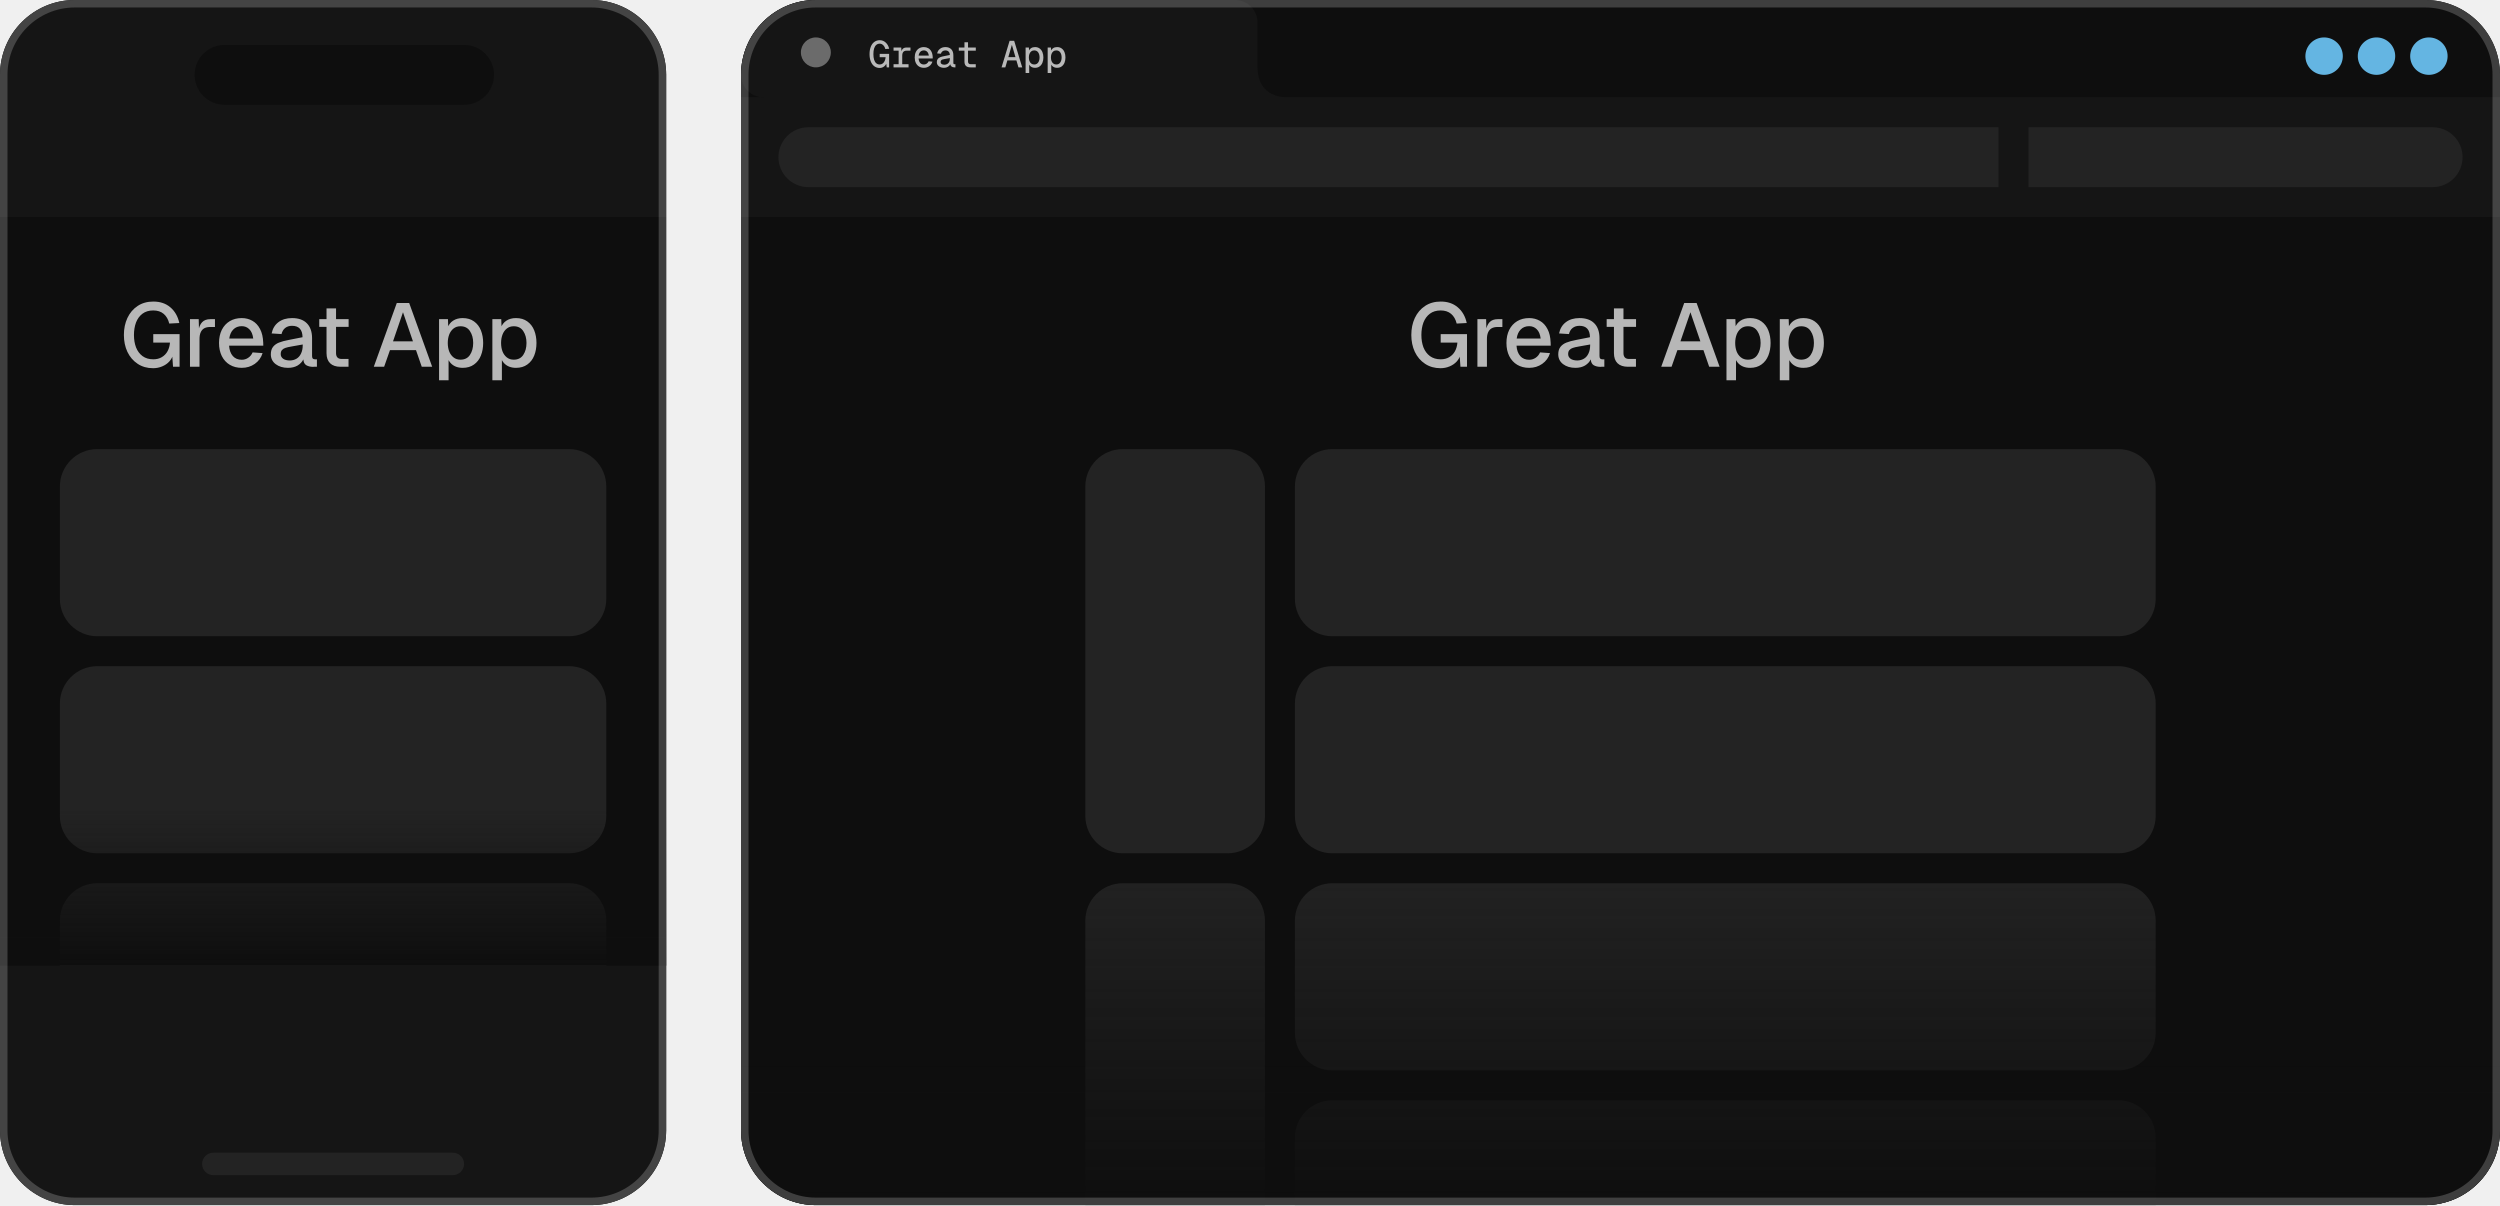
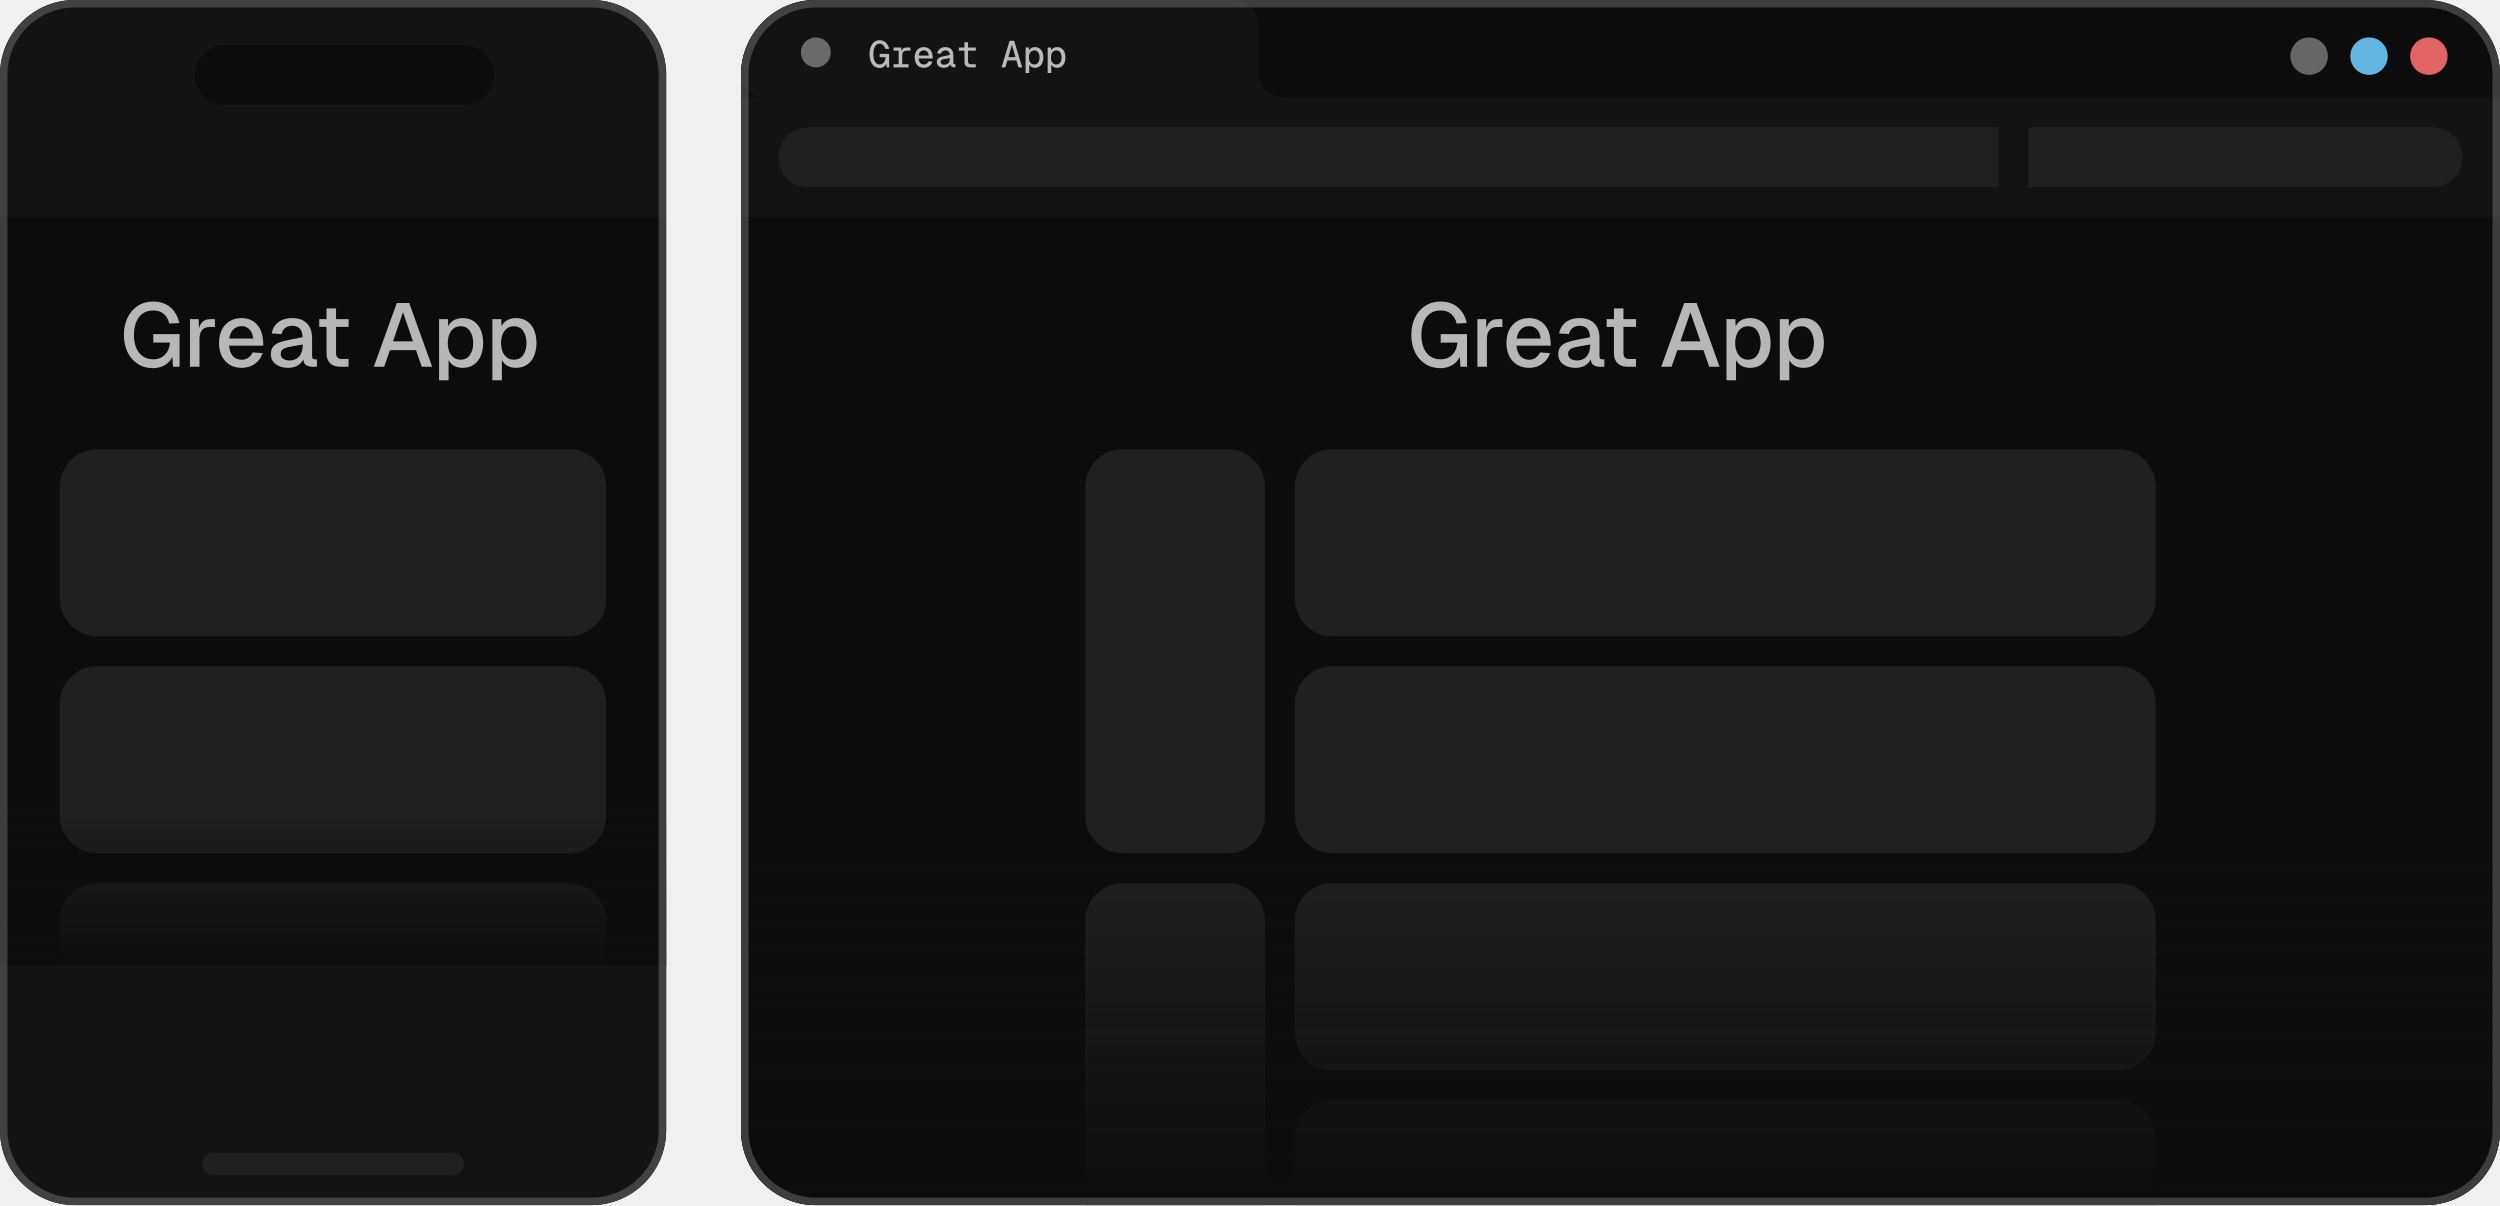
<svg xmlns="http://www.w3.org/2000/svg" width="334" height="161" viewBox="0 0 334 161" fill="none">
  <g clip-path="url(#clip0_50_431)">
-     <rect width="89" height="161" rx="10" fill="#151515" />
-     <rect width="89" height="29" fill="#151515" />
-     <rect x="26" y="6" width="40" height="8" rx="4" fill="#0E0E0E" />
-     <rect width="89" height="100" transform="translate(0 29)" fill="#0E0E0E" />
+     <rect width="89" height="161" rx="10" fill="#131313" />
+     <rect width="89" height="29" fill="#131313" />
+     <rect x="26" y="6" width="40" height="8" rx="4" fill="#0C0C0C" />
+     <rect width="89" height="100" transform="translate(0 29)" fill="#0C0C0C" />
    <path d="M23.116 49L22.984 47.128L23.128 47.32C23.048 47.68 22.88 48.004 22.624 48.292C22.368 48.572 22.048 48.792 21.664 48.952C21.288 49.112 20.884 49.192 20.452 49.192C19.668 49.192 18.98 48.996 18.388 48.604C17.796 48.212 17.34 47.68 17.02 47.008C16.708 46.336 16.552 45.584 16.552 44.752C16.552 43.912 16.708 43.156 17.02 42.484C17.34 41.804 17.796 41.268 18.388 40.876C18.98 40.484 19.68 40.288 20.488 40.288C21.4 40.288 22.156 40.544 22.756 41.056C23.364 41.568 23.764 42.268 23.956 43.156L22.612 43.228C22.476 42.668 22.228 42.236 21.868 41.932C21.508 41.628 21.044 41.476 20.476 41.476C19.9 41.476 19.42 41.62 19.036 41.908C18.652 42.196 18.364 42.588 18.172 43.084C17.988 43.58 17.896 44.136 17.896 44.752C17.896 45.368 17.988 45.92 18.172 46.408C18.364 46.896 18.652 47.284 19.036 47.572C19.428 47.86 19.908 48.004 20.476 48.004C20.916 48.004 21.296 47.908 21.616 47.716C21.944 47.524 22.2 47.26 22.384 46.924C22.568 46.588 22.676 46.204 22.708 45.772H20.476V44.644H23.992V49H23.116ZM26.546 42.64L26.594 44.38L26.486 44.296C26.574 43.728 26.746 43.312 27.002 43.048C27.258 42.776 27.626 42.64 28.106 42.64H28.718V43.684H28.094C27.766 43.684 27.494 43.744 27.278 43.864C27.07 43.984 26.914 44.164 26.81 44.404C26.706 44.644 26.654 44.94 26.654 45.292V49H25.382V42.64H26.546ZM29.261 45.82C29.261 45.156 29.385 44.572 29.633 44.068C29.889 43.564 30.245 43.176 30.701 42.904C31.157 42.632 31.689 42.496 32.297 42.496C32.817 42.496 33.289 42.616 33.713 42.856C34.145 43.096 34.489 43.464 34.745 43.96C35.001 44.448 35.141 45.052 35.165 45.772L35.177 46.18H30.605C30.645 46.772 30.813 47.236 31.109 47.572C31.405 47.9 31.801 48.064 32.297 48.064C32.617 48.064 32.905 47.976 33.161 47.8C33.425 47.624 33.621 47.384 33.749 47.08L35.081 47.176C34.897 47.776 34.549 48.256 34.037 48.616C33.533 48.968 32.953 49.144 32.297 49.144C31.689 49.144 31.157 49.008 30.701 48.736C30.245 48.464 29.889 48.076 29.633 47.572C29.385 47.068 29.261 46.484 29.261 45.82ZM33.833 45.232C33.761 44.664 33.585 44.248 33.305 43.984C33.033 43.712 32.697 43.576 32.297 43.576C31.833 43.576 31.457 43.724 31.169 44.02C30.881 44.308 30.701 44.712 30.629 45.232H33.833ZM36.292 44.548C36.42 43.908 36.72 43.408 37.192 43.048C37.672 42.68 38.28 42.496 39.016 42.496C39.88 42.496 40.54 42.728 40.996 43.192C41.46 43.656 41.692 44.324 41.692 45.196V47.56C41.692 47.72 41.724 47.836 41.788 47.908C41.86 47.972 41.96 48.004 42.088 48.004H42.34V49H41.944L41.8 49.012C41.456 49.004 41.164 48.932 40.924 48.796C40.684 48.652 40.552 48.392 40.528 48.016C40.368 48.344 40.112 48.616 39.76 48.832C39.408 49.04 38.98 49.144 38.476 49.144C37.82 49.144 37.272 48.98 36.832 48.652C36.4 48.324 36.184 47.884 36.184 47.332C36.184 46.924 36.28 46.596 36.472 46.348C36.664 46.1 36.928 45.908 37.264 45.772C37.6 45.636 38.044 45.516 38.596 45.412L40.42 45.052C40.412 44.54 40.292 44.16 40.06 43.912C39.828 43.656 39.48 43.528 39.016 43.528C38.648 43.528 38.344 43.624 38.104 43.816C37.864 44 37.7 44.272 37.612 44.632L36.292 44.548ZM37.504 47.308C37.504 47.556 37.608 47.76 37.816 47.92C38.032 48.08 38.344 48.16 38.752 48.16C39.072 48.152 39.36 48.072 39.616 47.92C39.872 47.768 40.072 47.54 40.216 47.236C40.368 46.924 40.444 46.548 40.444 46.108V46.024L39.088 46.264C39.024 46.272 38.96 46.284 38.896 46.3C38.568 46.356 38.312 46.416 38.128 46.48C37.944 46.536 37.792 46.632 37.672 46.768C37.56 46.896 37.504 47.076 37.504 47.308ZM44.895 41.2V47.176C44.895 47.432 44.959 47.628 45.087 47.764C45.215 47.892 45.399 47.956 45.639 47.956H46.563V49H45.507C44.891 49 44.423 48.844 44.103 48.532C43.783 48.22 43.623 47.768 43.623 47.176V41.2H44.895ZM46.575 42.64V43.672H42.651V42.64H46.575ZM53.011 40.48H54.666L57.739 49H56.346L55.578 46.78H52.099L51.319 49H49.938L53.011 40.48ZM55.17 45.604L53.839 41.716L52.507 45.604H55.17ZM58.658 42.64H59.846L59.894 43.996L59.774 43.828C59.934 43.396 60.186 43.068 60.53 42.844C60.882 42.612 61.31 42.496 61.814 42.496C62.414 42.496 62.918 42.644 63.326 42.94C63.742 43.236 64.05 43.636 64.25 44.14C64.45 44.644 64.55 45.204 64.55 45.82C64.55 46.436 64.45 46.996 64.25 47.5C64.05 48.004 63.742 48.404 63.326 48.7C62.918 48.996 62.414 49.144 61.814 49.144C61.486 49.144 61.186 49.092 60.914 48.988C60.65 48.884 60.422 48.732 60.23 48.532C60.038 48.324 59.89 48.076 59.786 47.788L59.93 47.644V50.8H58.658V42.64ZM59.822 45.82C59.822 46.22 59.882 46.588 60.002 46.924C60.13 47.26 60.322 47.532 60.578 47.74C60.834 47.948 61.146 48.052 61.514 48.052C62.082 48.052 62.506 47.84 62.786 47.416C63.074 46.984 63.218 46.452 63.218 45.82C63.218 45.196 63.074 44.668 62.786 44.236C62.506 43.804 62.082 43.588 61.514 43.588C61.146 43.588 60.834 43.692 60.578 43.9C60.322 44.108 60.13 44.384 60.002 44.728C59.882 45.064 59.822 45.428 59.822 45.82ZM65.78 42.64H66.968L67.016 43.996L66.896 43.828C67.056 43.396 67.308 43.068 67.652 42.844C68.004 42.612 68.432 42.496 68.936 42.496C69.536 42.496 70.04 42.644 70.448 42.94C70.864 43.236 71.172 43.636 71.372 44.14C71.572 44.644 71.672 45.204 71.672 45.82C71.672 46.436 71.572 46.996 71.372 47.5C71.172 48.004 70.864 48.404 70.448 48.7C70.04 48.996 69.536 49.144 68.936 49.144C68.608 49.144 68.308 49.092 68.036 48.988C67.772 48.884 67.544 48.732 67.352 48.532C67.16 48.324 67.012 48.076 66.908 47.788L67.052 47.644V50.8H65.78V42.64ZM66.944 45.82C66.944 46.22 67.004 46.588 67.124 46.924C67.252 47.26 67.444 47.532 67.7 47.74C67.956 47.948 68.268 48.052 68.636 48.052C69.204 48.052 69.628 47.84 69.908 47.416C70.196 46.984 70.34 46.452 70.34 45.82C70.34 45.196 70.196 44.668 69.908 44.236C69.628 43.804 69.204 43.588 68.636 43.588C68.268 43.588 67.956 43.692 67.7 43.9C67.444 44.108 67.252 44.384 67.124 44.728C67.004 45.064 66.944 45.428 66.944 45.82Z" fill="white" fill-opacity="0.7" />
-     <rect x="8" y="60" width="73" height="25" rx="5" fill="#232323" />
-     <rect x="8" y="89" width="73" height="25" rx="5" fill="#232323" />
-     <rect x="8" y="118" width="73" height="25" rx="5" fill="#232323" />
+     <rect x="8" y="60" width="73" height="25" rx="5" fill="#202020" />
+     <rect x="8" y="89" width="73" height="25" rx="5" fill="#202020" />
+     <rect x="8" y="118" width="73" height="25" rx="5" fill="#202020" />
    <rect y="108" width="89" height="21" fill="url(#paint0_linear_50_431)" />
-     <rect width="89" height="32" transform="translate(0 129)" fill="#151515" />
-     <rect x="27" y="154" width="35" height="3" rx="1.5" fill="#232323" />
+     <rect width="89" height="32" transform="translate(0 129)" fill="#131313" />
+     <rect x="27" y="154" width="35" height="3" rx="1.5" fill="#202020" />
  </g>
  <rect x="0.5" y="0.5" width="88" height="160" rx="9.5" stroke="white" stroke-opacity="0.2" />
  <g clip-path="url(#clip1_50_431)">
-     <rect x="99" width="235" height="161" rx="10" fill="#151515" />
-     <rect width="235" height="13" transform="translate(99)" fill="#0E0E0E" />
-     <path d="M99 3C99 1.343 100.343 0 102 0H165C166.657 0 168 1.343 168 3V6.5V9C168 11.5 169.5 13 172 13C170.5 13 165.888 13 165 13H102C100.343 13 99 11.657 99 10V3Z" fill="#151515" />
+     <rect x="99" width="235" height="161" rx="10" fill="#131313" />
+     <rect width="235" height="13" transform="translate(99)" fill="#0C0C0C" />
+     <path d="M99 3C99 1.343 100.343 0 102 0H165C166.657 0 168 1.343 168 3V6.5V9C168 11.5 169.5 13 172 13C170.5 13 165.888 13 165 13H102C100.343 13 99 11.657 99 10V3Z" fill="#131313" />
    <path d="M118.465 9L118.37 8.22L118.48 8.3C118.427 8.53 118.312 8.718 118.135 8.865C117.958 9.008 117.757 9.08 117.53 9.08C117.257 9.08 117.017 9.005 116.81 8.855C116.603 8.702 116.445 8.487 116.335 8.21C116.225 7.93 116.17 7.603 116.17 7.23C116.17 6.857 116.225 6.53 116.335 6.25C116.445 5.967 116.603 5.75 116.81 5.6C117.017 5.447 117.257 5.37 117.53 5.37C117.837 5.37 118.103 5.475 118.33 5.685C118.56 5.892 118.715 6.168 118.795 6.515L118.28 6.55C118.227 6.337 118.132 6.165 117.995 6.035C117.862 5.902 117.708 5.835 117.535 5.835C117.352 5.835 117.197 5.89 117.07 6C116.943 6.11 116.847 6.268 116.78 6.475C116.717 6.682 116.685 6.933 116.685 7.23C116.685 7.523 116.717 7.773 116.78 7.98C116.847 8.187 116.943 8.345 117.07 8.455C117.197 8.562 117.352 8.615 117.535 8.615C117.678 8.615 117.807 8.573 117.92 8.49C118.037 8.403 118.128 8.287 118.195 8.14C118.265 7.993 118.305 7.828 118.315 7.645H117.525V7.195H118.785V9H118.465ZM120.403 6.35L120.453 7.045L120.408 7.005C120.441 6.782 120.515 6.617 120.628 6.51C120.741 6.403 120.898 6.35 121.098 6.35H121.638V6.77H121.113C120.983 6.77 120.875 6.795 120.788 6.845C120.705 6.895 120.641 6.97 120.598 7.07C120.558 7.167 120.538 7.288 120.538 7.435V9H120.058V6.35H120.403ZM120.318 6.35V6.77H119.378V6.35H120.318ZM121.383 8.58V9H119.378V8.58H121.383ZM122.206 7.675C122.206 7.398 122.256 7.155 122.356 6.945C122.459 6.735 122.603 6.573 122.786 6.46C122.973 6.347 123.189 6.29 123.436 6.29C123.646 6.29 123.836 6.338 124.006 6.435C124.179 6.528 124.319 6.675 124.426 6.875C124.536 7.075 124.598 7.327 124.611 7.63V7.81H122.721C122.738 8.063 122.808 8.262 122.931 8.405C123.058 8.545 123.226 8.615 123.436 8.615C123.573 8.615 123.696 8.578 123.806 8.505C123.919 8.428 124.004 8.323 124.061 8.19L124.571 8.235C124.494 8.485 124.353 8.685 124.146 8.835C123.939 8.985 123.703 9.06 123.436 9.06C123.189 9.06 122.973 9.003 122.786 8.89C122.603 8.777 122.459 8.615 122.356 8.405C122.256 8.195 122.206 7.952 122.206 7.675ZM124.091 7.425C124.054 7.188 123.978 7.015 123.861 6.905C123.744 6.792 123.603 6.735 123.436 6.735C123.243 6.735 123.084 6.795 122.961 6.915C122.841 7.035 122.763 7.205 122.726 7.425H124.091ZM125.204 7.14C125.254 6.883 125.379 6.678 125.579 6.525C125.782 6.368 126.024 6.29 126.304 6.29C126.634 6.29 126.894 6.385 127.084 6.575C127.274 6.765 127.369 7.04 127.369 7.4V8.405C127.369 8.465 127.382 8.51 127.409 8.54C127.436 8.567 127.477 8.58 127.534 8.58H127.644V9H127.509C127.352 9 127.226 8.963 127.129 8.89C127.036 8.813 126.977 8.713 126.954 8.59C126.897 8.72 126.794 8.832 126.644 8.925C126.494 9.015 126.321 9.06 126.124 9.06C125.847 9.06 125.617 8.992 125.434 8.855C125.251 8.718 125.159 8.535 125.159 8.305C125.159 8.132 125.199 7.992 125.279 7.885C125.362 7.778 125.476 7.697 125.619 7.64C125.762 7.58 125.947 7.53 126.174 7.49L126.894 7.345C126.891 7.145 126.836 6.993 126.729 6.89C126.626 6.787 126.482 6.735 126.299 6.735C126.146 6.735 126.016 6.777 125.909 6.86C125.806 6.94 125.739 7.045 125.709 7.175L125.204 7.14ZM125.664 8.295C125.664 8.398 125.707 8.483 125.794 8.55C125.884 8.613 126.014 8.645 126.184 8.645C126.321 8.642 126.442 8.61 126.549 8.55C126.659 8.49 126.744 8.403 126.804 8.29C126.867 8.173 126.899 8.037 126.899 7.88V7.76L126.329 7.86C126.299 7.863 126.271 7.868 126.244 7.875C126.104 7.898 125.996 7.923 125.919 7.95C125.842 7.973 125.781 8.013 125.734 8.07C125.687 8.123 125.664 8.198 125.664 8.295ZM129.327 5.65V8.22C129.327 8.333 129.357 8.422 129.417 8.485C129.477 8.548 129.562 8.58 129.672 8.58H130.362V9H129.642C129.376 9 129.177 8.935 129.047 8.805C128.917 8.672 128.852 8.483 128.852 8.24V5.65H129.327ZM130.367 6.35V6.77H128.097V6.35H130.367ZM134.883 5.45H135.493L136.568 9H136.063L135.188 5.99L134.313 9H133.808L134.883 5.45ZM134.383 8.065L134.558 7.635H135.823L135.993 8.065H134.383ZM137.021 6.35H137.461L137.481 6.925L137.431 6.845C137.501 6.665 137.608 6.528 137.751 6.435C137.895 6.338 138.07 6.29 138.276 6.29C138.52 6.29 138.725 6.352 138.891 6.475C139.061 6.598 139.188 6.765 139.271 6.975C139.355 7.185 139.396 7.418 139.396 7.675C139.396 7.932 139.355 8.165 139.271 8.375C139.188 8.585 139.061 8.752 138.891 8.875C138.725 8.998 138.52 9.06 138.276 9.06C138.14 9.06 138.016 9.038 137.906 8.995C137.796 8.952 137.701 8.888 137.621 8.805C137.545 8.718 137.485 8.613 137.441 8.49L137.501 8.425V9.75H137.021V6.35ZM137.456 7.675C137.456 7.845 137.481 8.002 137.531 8.145C137.585 8.285 137.665 8.398 137.771 8.485C137.878 8.572 138.011 8.615 138.171 8.615C138.408 8.615 138.586 8.525 138.706 8.345C138.826 8.165 138.886 7.942 138.886 7.675C138.886 7.408 138.826 7.185 138.706 7.005C138.586 6.825 138.408 6.735 138.171 6.735C138.011 6.735 137.878 6.778 137.771 6.865C137.665 6.952 137.585 7.067 137.531 7.21C137.481 7.35 137.456 7.505 137.456 7.675ZM139.969 6.35H140.409L140.429 6.925L140.379 6.845C140.449 6.665 140.556 6.528 140.699 6.435C140.843 6.338 141.018 6.29 141.224 6.29C141.468 6.29 141.673 6.352 141.839 6.475C142.009 6.598 142.136 6.765 142.219 6.975C142.303 7.185 142.344 7.418 142.344 7.675C142.344 7.932 142.303 8.165 142.219 8.375C142.136 8.585 142.009 8.752 141.839 8.875C141.673 8.998 141.468 9.06 141.224 9.06C141.088 9.06 140.964 9.038 140.854 8.995C140.744 8.952 140.649 8.888 140.569 8.805C140.493 8.718 140.433 8.613 140.389 8.49L140.449 8.425V9.75H139.969V6.35ZM140.404 7.675C140.404 7.845 140.429 8.002 140.479 8.145C140.533 8.285 140.613 8.398 140.719 8.485C140.826 8.572 140.959 8.615 141.119 8.615C141.356 8.615 141.534 8.525 141.654 8.345C141.774 8.165 141.834 7.942 141.834 7.675C141.834 7.408 141.774 7.185 141.654 7.005C141.534 6.825 141.356 6.735 141.119 6.735C140.959 6.735 140.826 6.778 140.719 6.865C140.613 6.952 140.533 7.067 140.479 7.21C140.429 7.35 140.404 7.505 140.404 7.675Z" fill="white" fill-opacity="0.7" />
    <circle cx="109" cy="7" r="2" fill="white" fill-opacity="0.37" />
-     <circle cx="310.5" cy="7.5" r="2.5" fill="#64B5E2" />
-     <circle cx="317.5" cy="7.5" r="2.5" fill="#64B5E2" />
-     <circle cx="324.5" cy="7.5" r="2.5" fill="#64B5E2" />
-     <rect width="235" height="16" transform="translate(99 13)" fill="#151515" />
-     <path d="M104 21C104 18.791 105.791 17 108 17H267V25H108C105.791 25 104 23.209 104 21Z" fill="#232323" />
-     <path d="M271 17H325C327.209 17 329 18.791 329 21C329 23.209 327.209 25 325 25H271V17Z" fill="#232323" />
+     <circle cx="308.5" cy="7.5" r="2.5" fill="white" fill-opacity="0.37" />
+     <circle cx="316.5" cy="7.5" r="2.5" fill="#64B5E2" />
+     <circle cx="324.5" cy="7.5" r="2.5" fill="#E26464" />
+     <rect width="235" height="16" transform="translate(99 13)" fill="#131313" />
+     <path d="M104 21C104 18.791 105.791 17 108 17H267V25H108C105.791 25 104 23.209 104 21Z" fill="#202020" />
+     <path d="M271 17H325C327.209 17 329 18.791 329 21C329 23.209 327.209 25 325 25H271V17Z" fill="#202020" />
    <g clip-path="url(#clip2_50_431)">
-       <rect width="235" height="132" transform="translate(99 29)" fill="#0E0E0E" />
+       <rect width="235" height="132" transform="translate(99 29)" fill="#0C0C0C" />
      <path d="M195.116 49L194.984 47.128L195.128 47.32C195.048 47.68 194.88 48.004 194.624 48.292C194.368 48.572 194.048 48.792 193.664 48.952C193.288 49.112 192.884 49.192 192.452 49.192C191.668 49.192 190.98 48.996 190.388 48.604C189.796 48.212 189.34 47.68 189.02 47.008C188.708 46.336 188.552 45.584 188.552 44.752C188.552 43.912 188.708 43.156 189.02 42.484C189.34 41.804 189.796 41.268 190.388 40.876C190.98 40.484 191.68 40.288 192.488 40.288C193.4 40.288 194.156 40.544 194.756 41.056C195.364 41.568 195.764 42.268 195.956 43.156L194.612 43.228C194.476 42.668 194.228 42.236 193.868 41.932C193.508 41.628 193.044 41.476 192.476 41.476C191.9 41.476 191.42 41.62 191.036 41.908C190.652 42.196 190.364 42.588 190.172 43.084C189.988 43.58 189.896 44.136 189.896 44.752C189.896 45.368 189.988 45.92 190.172 46.408C190.364 46.896 190.652 47.284 191.036 47.572C191.428 47.86 191.908 48.004 192.476 48.004C192.916 48.004 193.296 47.908 193.616 47.716C193.944 47.524 194.2 47.26 194.384 46.924C194.568 46.588 194.676 46.204 194.708 45.772H192.476V44.644H195.992V49H195.116ZM198.546 42.64L198.594 44.38L198.486 44.296C198.574 43.728 198.746 43.312 199.002 43.048C199.258 42.776 199.626 42.64 200.106 42.64H200.718V43.684H200.094C199.766 43.684 199.494 43.744 199.278 43.864C199.07 43.984 198.914 44.164 198.81 44.404C198.706 44.644 198.654 44.94 198.654 45.292V49H197.382V42.64H198.546ZM201.261 45.82C201.261 45.156 201.385 44.572 201.633 44.068C201.889 43.564 202.245 43.176 202.701 42.904C203.157 42.632 203.689 42.496 204.297 42.496C204.817 42.496 205.289 42.616 205.713 42.856C206.145 43.096 206.489 43.464 206.745 43.96C207.001 44.448 207.141 45.052 207.165 45.772L207.177 46.18H202.605C202.645 46.772 202.813 47.236 203.109 47.572C203.405 47.9 203.801 48.064 204.297 48.064C204.617 48.064 204.905 47.976 205.161 47.8C205.425 47.624 205.621 47.384 205.749 47.08L207.081 47.176C206.897 47.776 206.549 48.256 206.037 48.616C205.533 48.968 204.953 49.144 204.297 49.144C203.689 49.144 203.157 49.008 202.701 48.736C202.245 48.464 201.889 48.076 201.633 47.572C201.385 47.068 201.261 46.484 201.261 45.82ZM205.833 45.232C205.761 44.664 205.585 44.248 205.305 43.984C205.033 43.712 204.697 43.576 204.297 43.576C203.833 43.576 203.457 43.724 203.169 44.02C202.881 44.308 202.701 44.712 202.629 45.232H205.833ZM208.292 44.548C208.42 43.908 208.72 43.408 209.192 43.048C209.672 42.68 210.28 42.496 211.016 42.496C211.88 42.496 212.54 42.728 212.996 43.192C213.46 43.656 213.692 44.324 213.692 45.196V47.56C213.692 47.72 213.724 47.836 213.788 47.908C213.86 47.972 213.96 48.004 214.088 48.004H214.34V49H213.944L213.8 49.012C213.456 49.004 213.164 48.932 212.924 48.796C212.684 48.652 212.552 48.392 212.528 48.016C212.368 48.344 212.112 48.616 211.76 48.832C211.408 49.04 210.98 49.144 210.476 49.144C209.82 49.144 209.272 48.98 208.832 48.652C208.4 48.324 208.184 47.884 208.184 47.332C208.184 46.924 208.28 46.596 208.472 46.348C208.664 46.1 208.928 45.908 209.264 45.772C209.6 45.636 210.044 45.516 210.596 45.412L212.42 45.052C212.412 44.54 212.292 44.16 212.06 43.912C211.828 43.656 211.48 43.528 211.016 43.528C210.648 43.528 210.344 43.624 210.104 43.816C209.864 44 209.7 44.272 209.612 44.632L208.292 44.548ZM209.504 47.308C209.504 47.556 209.608 47.76 209.816 47.92C210.032 48.08 210.344 48.16 210.752 48.16C211.072 48.152 211.36 48.072 211.616 47.92C211.872 47.768 212.072 47.54 212.216 47.236C212.368 46.924 212.444 46.548 212.444 46.108V46.024L211.088 46.264C211.024 46.272 210.96 46.284 210.896 46.3C210.568 46.356 210.312 46.416 210.128 46.48C209.944 46.536 209.792 46.632 209.672 46.768C209.56 46.896 209.504 47.076 209.504 47.308ZM216.895 41.2V47.176C216.895 47.432 216.959 47.628 217.087 47.764C217.215 47.892 217.399 47.956 217.639 47.956H218.563V49H217.507C216.891 49 216.423 48.844 216.103 48.532C215.783 48.22 215.623 47.768 215.623 47.176V41.2H216.895ZM218.575 42.64V43.672H214.651V42.64H218.575ZM225.011 40.48H226.667L229.739 49H228.347L227.579 46.78H224.099L223.319 49H221.939L225.011 40.48ZM227.171 45.604L225.839 41.716L224.507 45.604H227.171ZM230.658 42.64H231.846L231.894 43.996L231.774 43.828C231.934 43.396 232.186 43.068 232.53 42.844C232.882 42.612 233.31 42.496 233.814 42.496C234.414 42.496 234.918 42.644 235.326 42.94C235.742 43.236 236.05 43.636 236.25 44.14C236.45 44.644 236.55 45.204 236.55 45.82C236.55 46.436 236.45 46.996 236.25 47.5C236.05 48.004 235.742 48.404 235.326 48.7C234.918 48.996 234.414 49.144 233.814 49.144C233.486 49.144 233.186 49.092 232.914 48.988C232.65 48.884 232.422 48.732 232.23 48.532C232.038 48.324 231.89 48.076 231.786 47.788L231.93 47.644V50.8H230.658V42.64ZM231.822 45.82C231.822 46.22 231.882 46.588 232.002 46.924C232.13 47.26 232.322 47.532 232.578 47.74C232.834 47.948 233.146 48.052 233.514 48.052C234.082 48.052 234.506 47.84 234.786 47.416C235.074 46.984 235.218 46.452 235.218 45.82C235.218 45.196 235.074 44.668 234.786 44.236C234.506 43.804 234.082 43.588 233.514 43.588C233.146 43.588 232.834 43.692 232.578 43.9C232.322 44.108 232.13 44.384 232.002 44.728C231.882 45.064 231.822 45.428 231.822 45.82ZM237.78 42.64H238.968L239.016 43.996L238.896 43.828C239.056 43.396 239.308 43.068 239.652 42.844C240.004 42.612 240.432 42.496 240.936 42.496C241.536 42.496 242.04 42.644 242.448 42.94C242.864 43.236 243.172 43.636 243.372 44.14C243.572 44.644 243.672 45.204 243.672 45.82C243.672 46.436 243.572 46.996 243.372 47.5C243.172 48.004 242.864 48.404 242.448 48.7C242.04 48.996 241.536 49.144 240.936 49.144C240.608 49.144 240.308 49.092 240.036 48.988C239.772 48.884 239.544 48.732 239.352 48.532C239.16 48.324 239.012 48.076 238.908 47.788L239.052 47.644V50.8H237.78V42.64ZM238.944 45.82C238.944 46.22 239.004 46.588 239.124 46.924C239.252 47.26 239.444 47.532 239.7 47.74C239.956 47.948 240.268 48.052 240.636 48.052C241.204 48.052 241.628 47.84 241.908 47.416C242.196 46.984 242.34 46.452 242.34 45.82C242.34 45.196 242.196 44.668 241.908 44.236C241.628 43.804 241.204 43.588 240.636 43.588C240.268 43.588 239.956 43.692 239.7 43.9C239.444 44.108 239.252 44.384 239.124 44.728C239.004 45.064 238.944 45.428 238.944 45.82Z" fill="white" fill-opacity="0.7" />
-       <rect x="145" y="60" width="24" height="54" rx="5" fill="#232323" />
-       <rect x="145" y="118" width="24" height="54" rx="5" fill="#232323" />
-       <rect x="173" y="60" width="115" height="25" rx="5" fill="#232323" />
-       <rect x="173" y="89" width="115" height="25" rx="5" fill="#232323" />
-       <rect x="173" y="118" width="115" height="25" rx="5" fill="#232323" />
-       <rect x="173" y="147" width="115" height="25" rx="5" fill="#232323" />
+       <rect x="145" y="60" width="24" height="54" rx="5" fill="#202020" />
+       <rect x="145" y="118" width="24" height="54" rx="5" fill="#202020" />
+       <rect x="173" y="60" width="115" height="25" rx="5" fill="#202020" />
+       <rect x="173" y="89" width="115" height="25" rx="5" fill="#202020" />
+       <rect x="173" y="118" width="115" height="25" rx="5" fill="#202020" />
+       <rect x="173" y="147" width="115" height="25" rx="5" fill="#202020" />
      <rect x="99" y="114" width="235" height="47" fill="url(#paint1_linear_50_431)" />
    </g>
  </g>
  <rect x="99.5" y="0.5" width="234" height="160" rx="9.5" stroke="white" stroke-opacity="0.2" />
  <defs>
    <linearGradient id="paint0_linear_50_431" x1="46" y1="108" x2="46" y2="129" gradientUnits="userSpaceOnUse">
      <stop stop-color="#0E0E0E" stop-opacity="0" />
-       <stop offset="1" stop-color="#0E0E0E" />
+       <stop offset="1" stop-color="#0C0C0C" />
    </linearGradient>
    <linearGradient id="paint1_linear_50_431" x1="220.461" y1="114" x2="220.461" y2="161" gradientUnits="userSpaceOnUse">
      <stop stop-color="#0E0E0E" stop-opacity="0" />
-       <stop offset="1" stop-color="#0E0E0E" />
+       <stop offset="1" stop-color="#0C0C0C" />
    </linearGradient>
    <clipPath id="clip0_50_431">
      <rect width="89" height="161" rx="10" fill="white" />
    </clipPath>
    <clipPath id="clip1_50_431">
      <rect x="99" width="235" height="161" rx="10" fill="white" />
    </clipPath>
    <clipPath id="clip2_50_431">
      <rect width="235" height="132" fill="white" transform="translate(99 29)" />
    </clipPath>
  </defs>
</svg>
